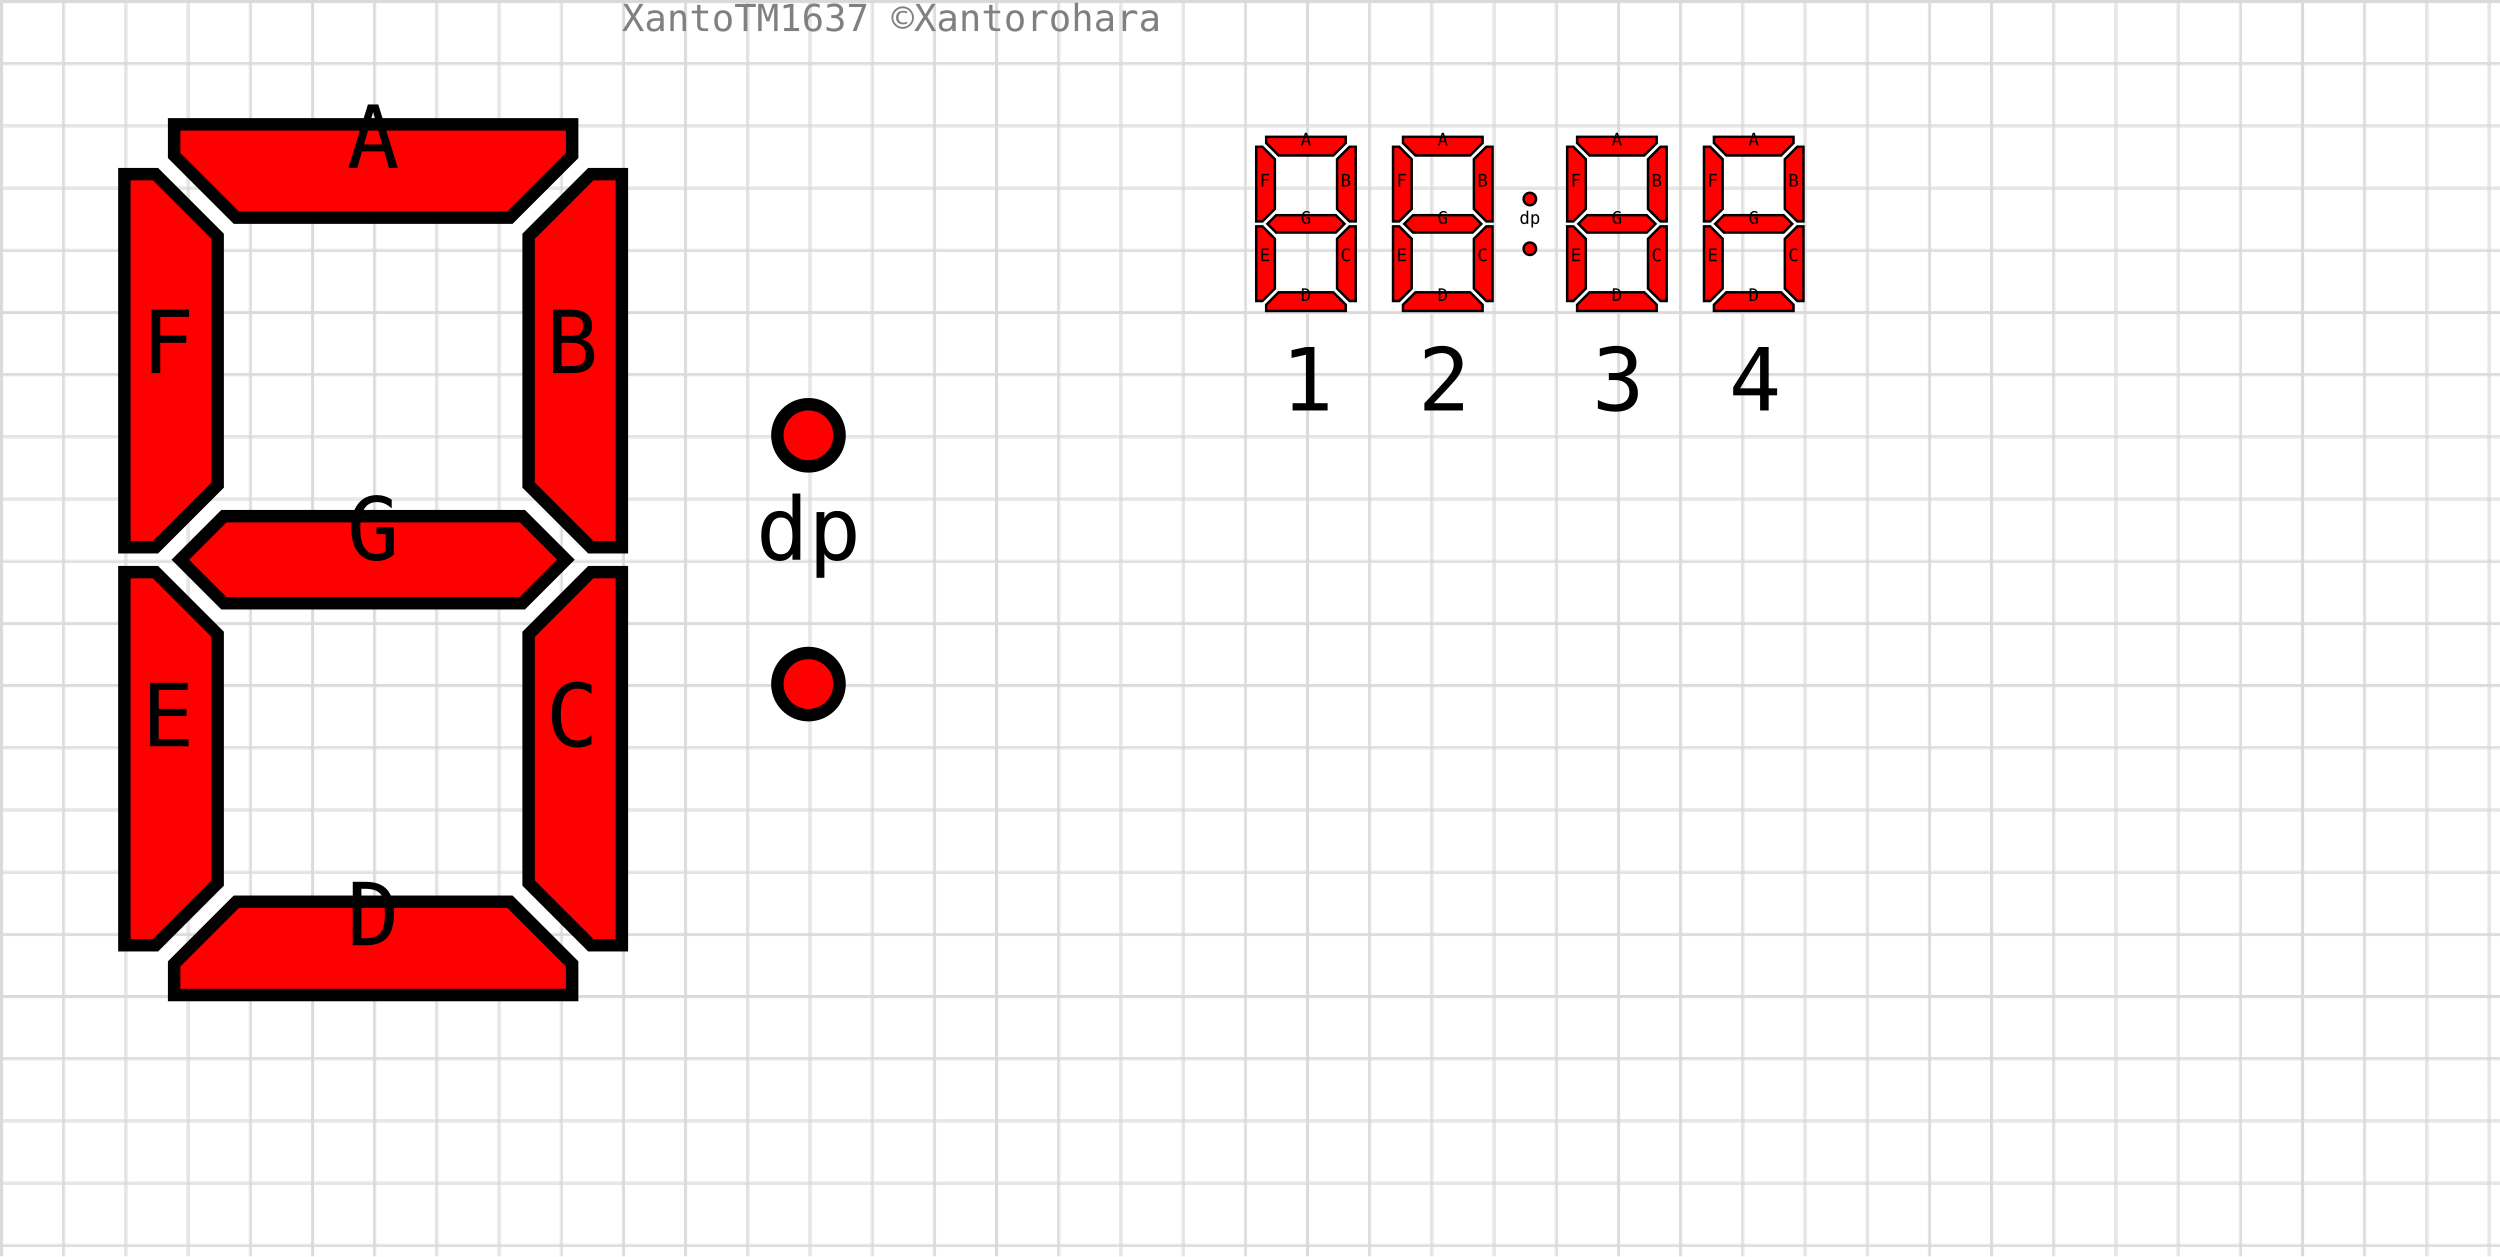
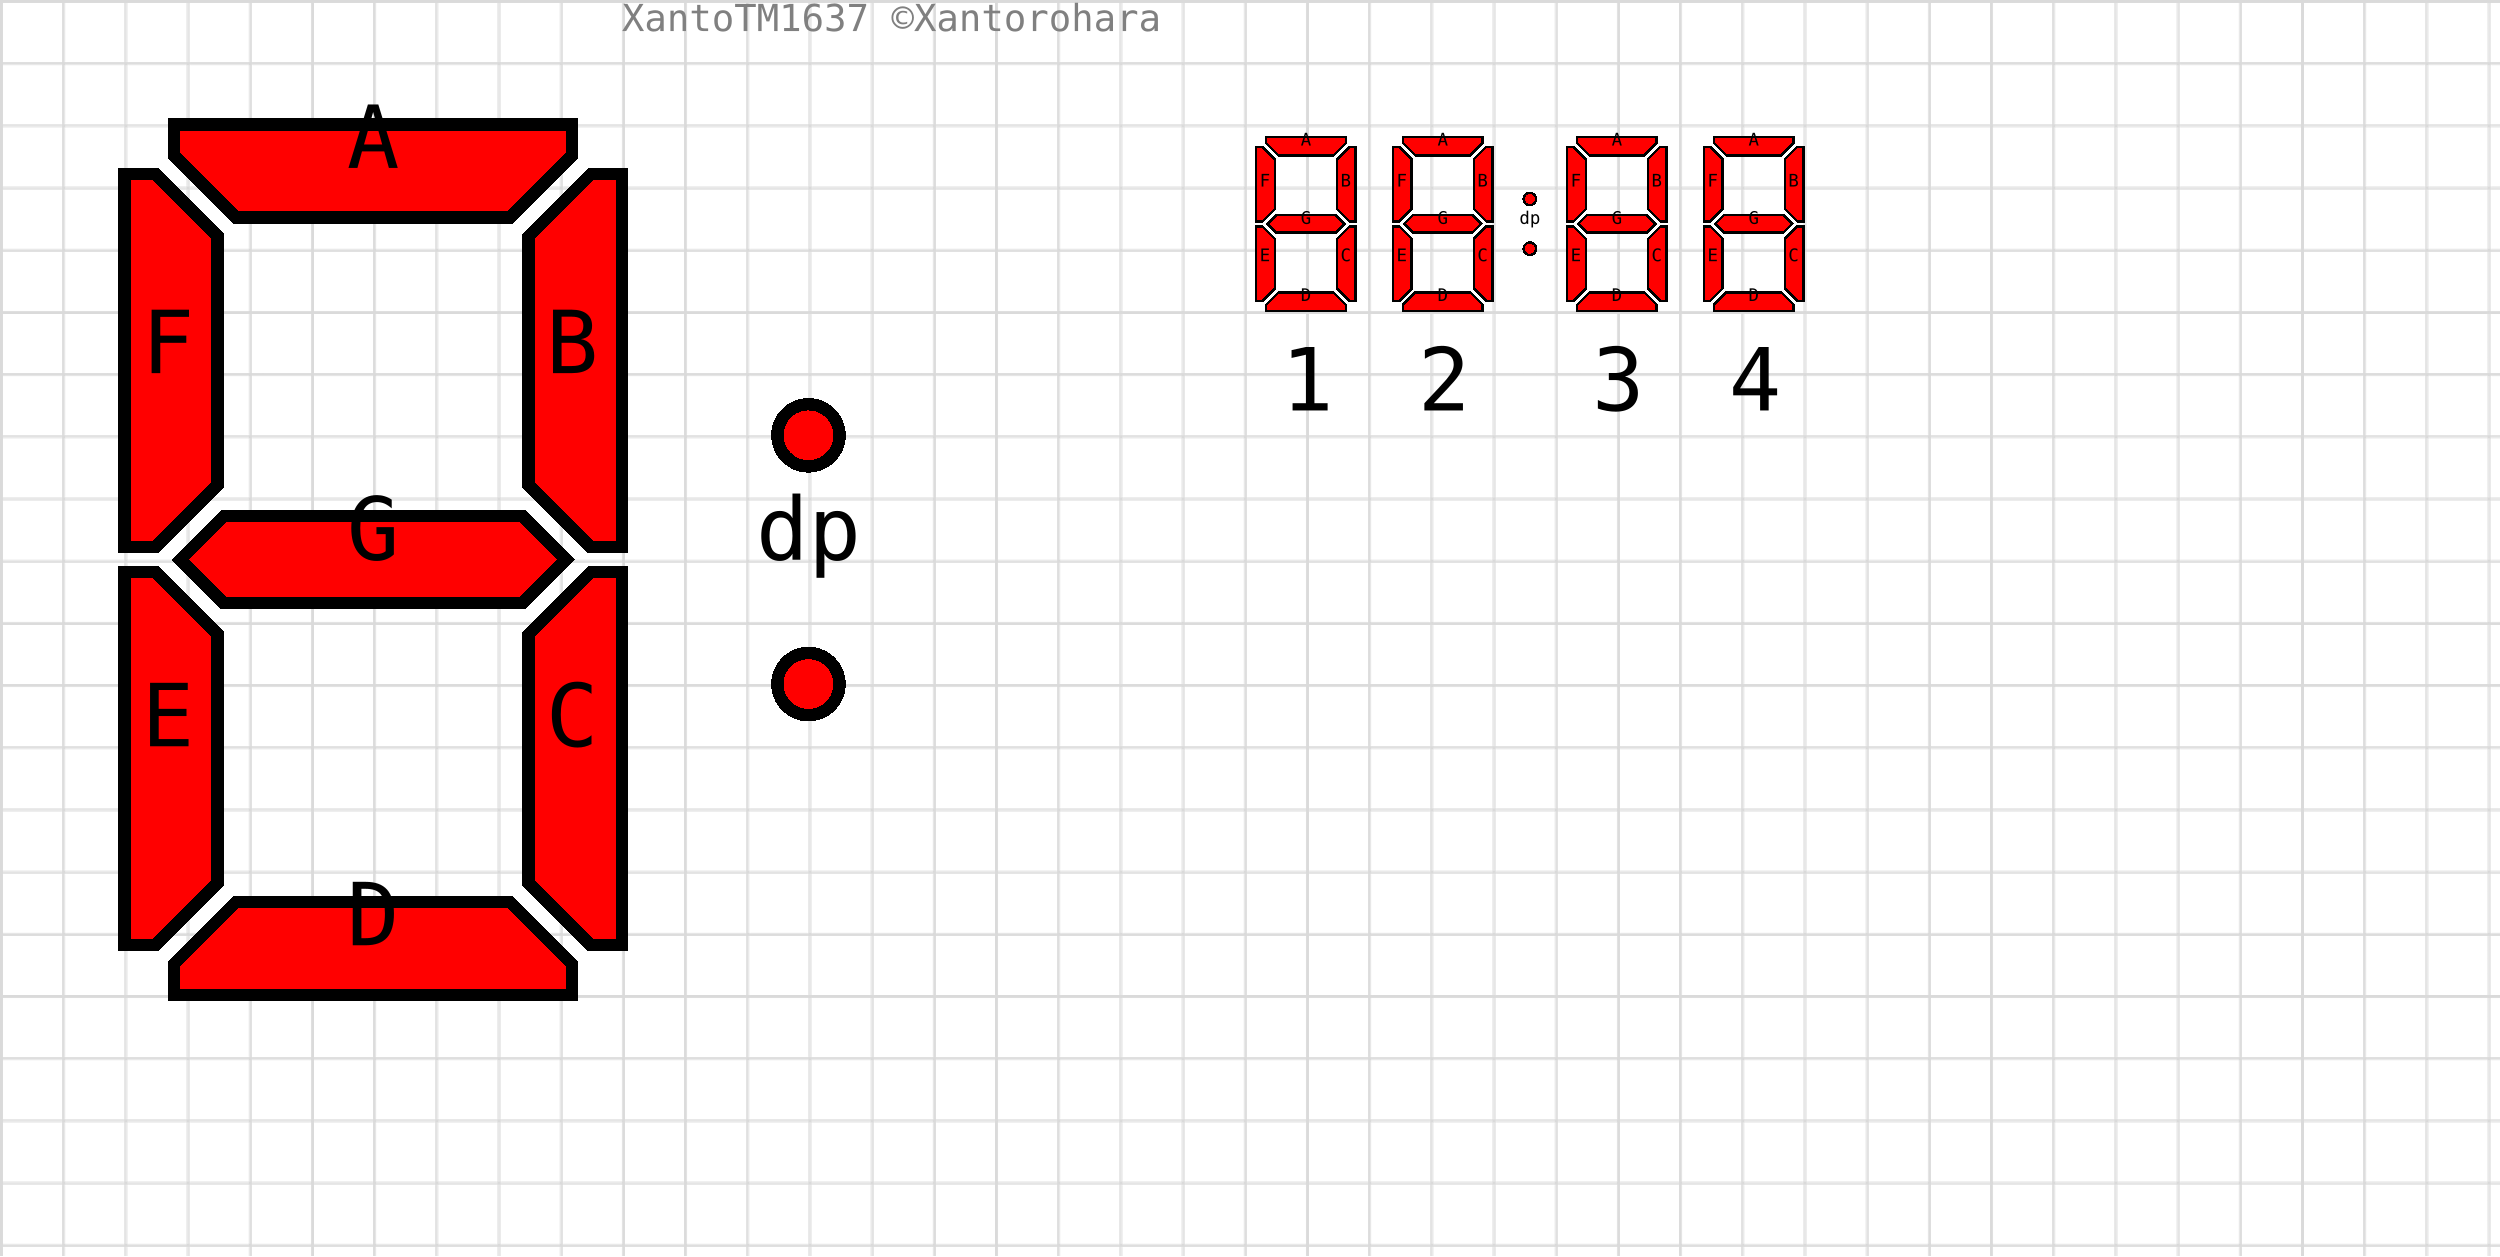
<svg xmlns="http://www.w3.org/2000/svg" xmlns:xlink="http://www.w3.org/1999/xlink" width="402px" height="202px">
  <style type="text/css">
        

        svg {
            font-family:monospace;
+             shape-rendering: crispEdges;
        }

        .copyright {
            font-size:6px;
            fill:#808080;
            alignment-baseline: central;
        }

        .digit path,
        .digit circle {
            fill: #FF0000;
            stroke: #000000;
            stroke-width: 2;
       }
        .digit text {
            font-size:14px;
            fill:#000000;
            text-anchor:middle;
            alignment-baseline: central;
        }

      
    </style>
  <defs>
    <pattern id="grid" width="10" height="10" patternUnits="userSpaceOnUse">
      <path d="M 10 0 L 0 0 0 10" fill="none" stroke="#DADADA" stroke-width="1" />
    </pattern>
    <g id="digit" class="digit">
      <path d="M 18 10 h64 v5 l -10 10 h-44 l -10 -10 z" />
      <path d="M 10 18 v60 h5 l 10 -10 v-40 l -10 -10 z" />
      <path d="M 90 18 v60 h-5 l -10 -10 v-40 l 10 -10 z" />
      <path d="M 19 80 l 7 -7 h48 l 7 7 l -7 7 h-48 l -7 -7 z" />
      <path d="M 10 82 v60 h5 l 10 -10 v-40 l -10 -10 z" />
      <path d="M 90 82 v60 h-5 l -10 -10 v-40 l 10 -10 z" />
      <path d="M 18 150 h64 v-5 l -10 -10 h-44 l -10 10 z" />
      <text x="50" y="17">A</text>
      <text x="82" y="50">B</text>
      <text x="82" y="110">C</text>
      <text x="50" y="142">D</text>
      <text x="17" y="110">E</text>
      <text x="17" y="50">F</text>
      <text x="50" y="80">G</text>
    </g>
    <g id="dp" class="digit">
      <circle cx="10" cy="10" r="5" />
      <circle cx="10" cy="50" r="5" />
      <text x="10" y="30">dp</text>
    </g>
  </defs>
  <rect width="100%" height="100%" fill="url(#grid)" />
  <g>
    <use xlink:href="#digit" x="10" y="10" />
    <use xlink:href="#dp" x="120" y="60" />
  </g>
  <g transform="translate(200, 20) scale(0.2)">
    <use xlink:href="#digit" x="0" y="0" />
    <use xlink:href="#digit" x="110" y="0" />
    <use xlink:href="#dp" x="220" y="50" />
    <use xlink:href="#digit" x="250" y="0" />
    <use xlink:href="#digit" x="360" y="0" />
    <text x="30" y="230" font-size="70px">1</text>
    <text x="140" y="230" font-size="70px">2</text>
    <text x="280" y="230" font-size="70px">3</text>
    <text x="390" y="230" font-size="70px">4</text>
  </g>
  <text class="copyright" x="100" y="5" style="">XantoTM1637 ©Xantorohara</text>
</svg>
